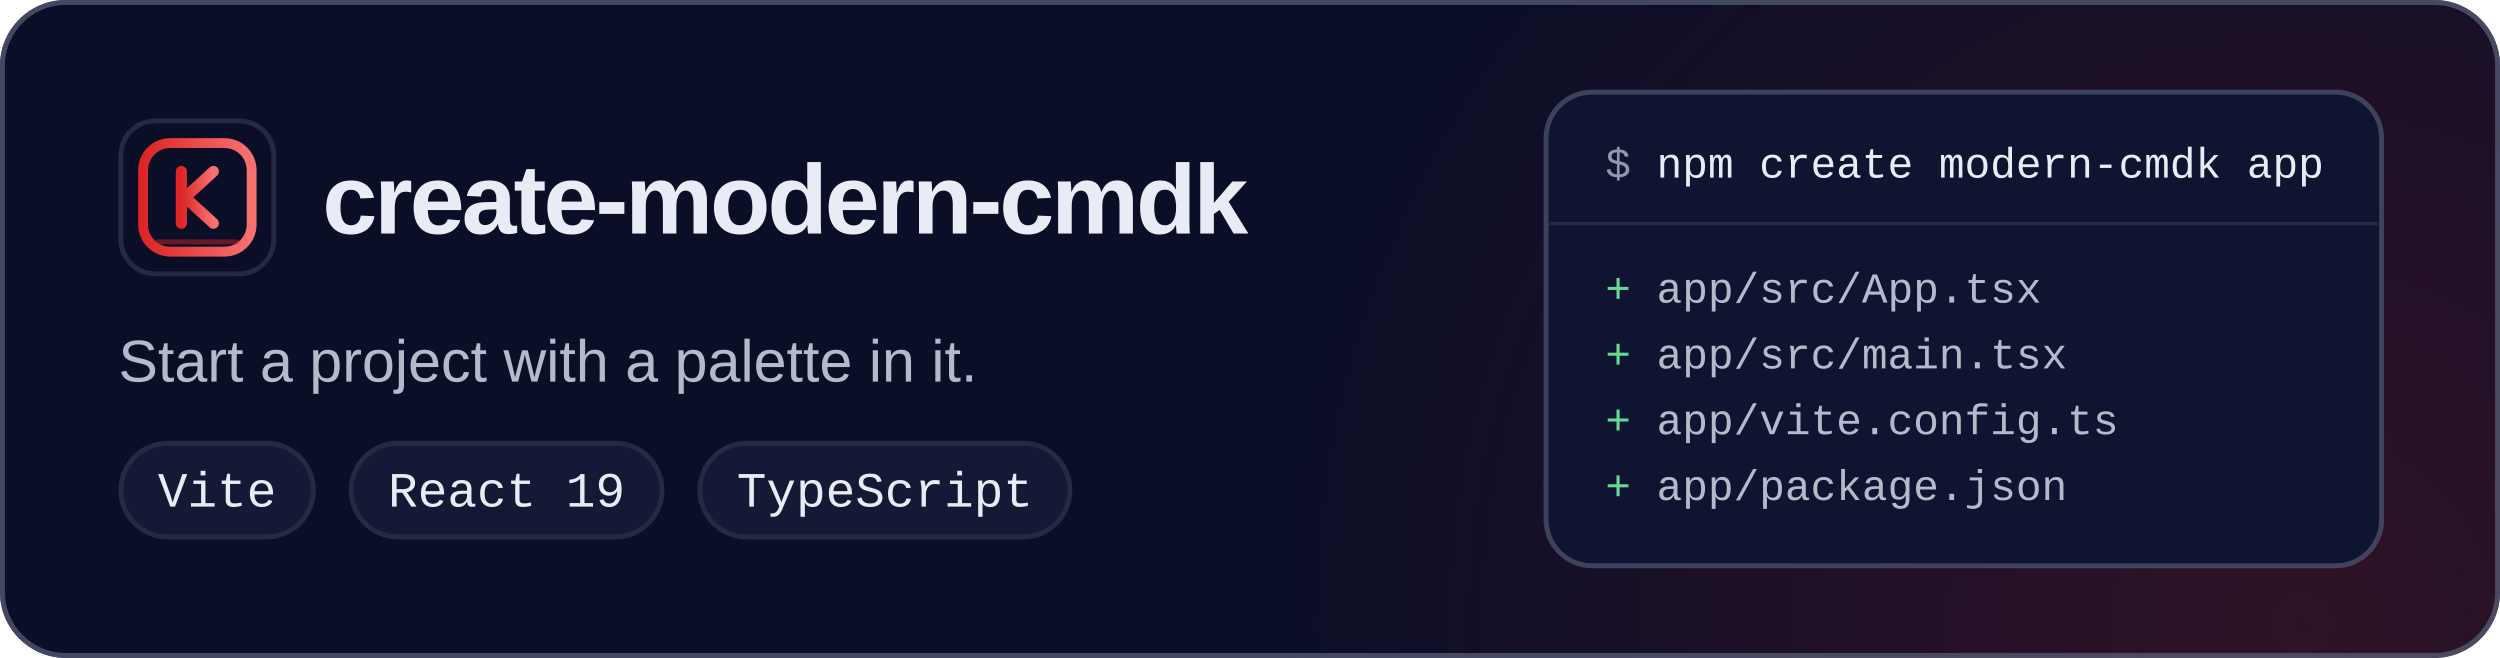
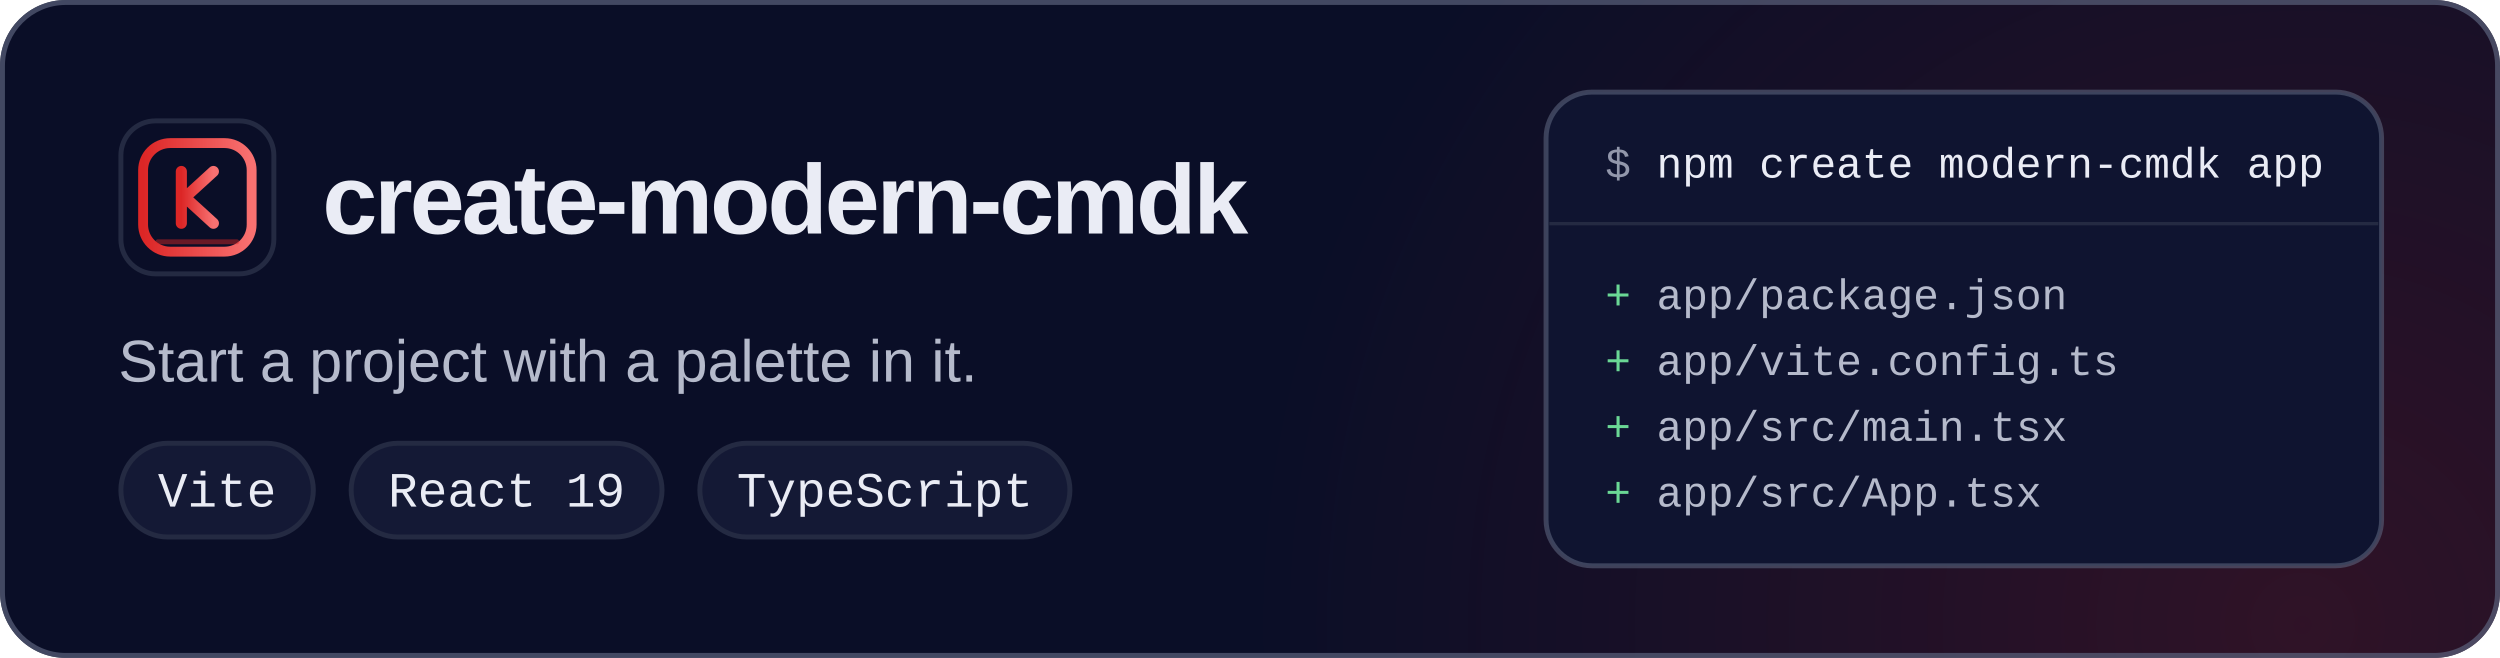
<svg xmlns="http://www.w3.org/2000/svg" width="760" height="200" viewBox="0 0 760 200" role="img" aria-label="create-modern-cmdk, part of modern-cmdk: start a project with a palette in it. A terminal runs npm create modern-cmdk app and lists the files it adds.">
  <style>.s{font-family:'Instrument Sans Variable','Instrument Sans Fallback',Arial,sans-serif}.m{font-family:'Geist Mono Variable','Geist Mono Fallback','Courier New',monospace}</style>
  <defs>
    <linearGradient id="acc" x1="0" y1="0" x2="1" y2="0">
      <stop offset="0" stop-color="#dc2626" />
      <stop offset="1" stop-color="#f87171" />
    </linearGradient>
    <radialGradient id="glow" gradientUnits="userSpaceOnUse" cx="700" cy="190" r="320">
      <stop offset="0" stop-color="#dc2626" stop-opacity=".18" />
      <stop offset="1" stop-color="#dc2626" stop-opacity="0" />
    </radialGradient>
  </defs>
  <rect width="760" height="200" rx="20" fill="#0a0e27" />
  <rect width="760" height="200" rx="20" fill="url(#glow)" />
  <rect x="0.75" y="0.75" width="758.5" height="198.5" rx="19.25" fill="none" stroke="#5b627b" stroke-opacity=".7" stroke-width="1.5" />
  <g transform="translate(36 36) scale(0.75)">
    <rect x="1" y="1" width="62" height="62" rx="14" fill="#0a0e27" stroke="#242a42" stroke-width="2" />
    <rect x="10" y="10" width="44" height="44" rx="11" fill="none" stroke="url(#acc)" stroke-width="4" />
    <path d="M16 50h32" stroke="#dc2626" stroke-opacity=".45" stroke-width="2" stroke-linecap="round" />
    <path d="M25.5 21.5v21M38.5 21.5 27 32l11.5 10.5" fill="none" stroke="url(#acc)" stroke-width="4.5" stroke-linecap="round" stroke-linejoin="round" />
  </g>
  <text class="s" x="98" y="71" font-size="30" font-weight="650" letter-spacing="-0.9" fill="#eaecf5" data-max-end="440">create-modern-cmdk</text>
  <text class="s" x="36" y="116" font-size="18" font-weight="500" fill="#b5bacb" data-max-end="440">Start a project with a palette in it.</text>
  <g data-max-end="440">
    <rect x="36.75" y="134.75" width="58.5" height="28.5" rx="14.25" fill="#141935" stroke="#242a42" stroke-width="1.5" />
    <text class="m" x="66" y="154" font-size="15" font-weight="500" text-anchor="middle" fill="#eaecf5" data-max-advance="36">Vite</text>
    <rect x="106.75" y="134.75" width="94.5" height="28.5" rx="14.25" fill="#141935" stroke="#242a42" stroke-width="1.5" />
    <text class="m" x="154" y="154" font-size="15" font-weight="500" text-anchor="middle" fill="#eaecf5" data-max-advance="72">React 19</text>
    <rect x="212.75" y="134.75" width="112.5" height="28.5" rx="14.25" fill="#141935" stroke="#242a42" stroke-width="1.5" />
    <text class="m" x="269" y="154" font-size="15" font-weight="500" text-anchor="middle" fill="#eaecf5" data-max-advance="90">TypeScript</text>
  </g>
  <rect x="470" y="28" width="254" height="144" rx="14" fill="#0f1430" stroke="#5b627b" stroke-opacity=".6" stroke-width="1.5" />
  <text data-max-end="716" class="m" x="488" y="54" font-size="13" fill="#eaecf5">
    <tspan fill="#9297ab">$</tspan> npm create modern-cmdk app</text>
  <path d="M471 68H723" stroke="#242a42" stroke-width="1" />
-   <text class="m" x="488" y="92" font-size="13" data-max-end="716" fill="#b5bacb">
+   <text class="m" x="488" y="94" font-size="13" data-max-end="716" fill="#b5bacb">
+     <tspan fill="#6ad895">+</tspan> app/package.json</text>
+   <text class="m" x="488" y="114" font-size="13" data-max-end="716" fill="#b5bacb">
+     <tspan fill="#6ad895">+</tspan> app/vite.config.ts</text>
+   <text class="m" x="488" y="134" font-size="13" data-max-end="716" fill="#b5bacb">
+     <tspan fill="#6ad895">+</tspan> app/src/main.tsx</text>
+   <text class="m" x="488" y="154" font-size="13" data-max-end="716" fill="#b5bacb">
    <tspan fill="#6ad895">+</tspan> app/src/App.tsx</text>
-   <text class="m" x="488" y="112" font-size="13" data-max-end="716" fill="#b5bacb">
-     <tspan fill="#6ad895">+</tspan> app/src/main.tsx</text>
-   <text class="m" x="488" y="132" font-size="13" data-max-end="716" fill="#b5bacb">
-     <tspan fill="#6ad895">+</tspan> app/vite.config.ts</text>
-   <text class="m" x="488" y="152" font-size="13" data-max-end="716" fill="#b5bacb">
-     <tspan fill="#6ad895">+</tspan> app/package.json</text>
</svg>
